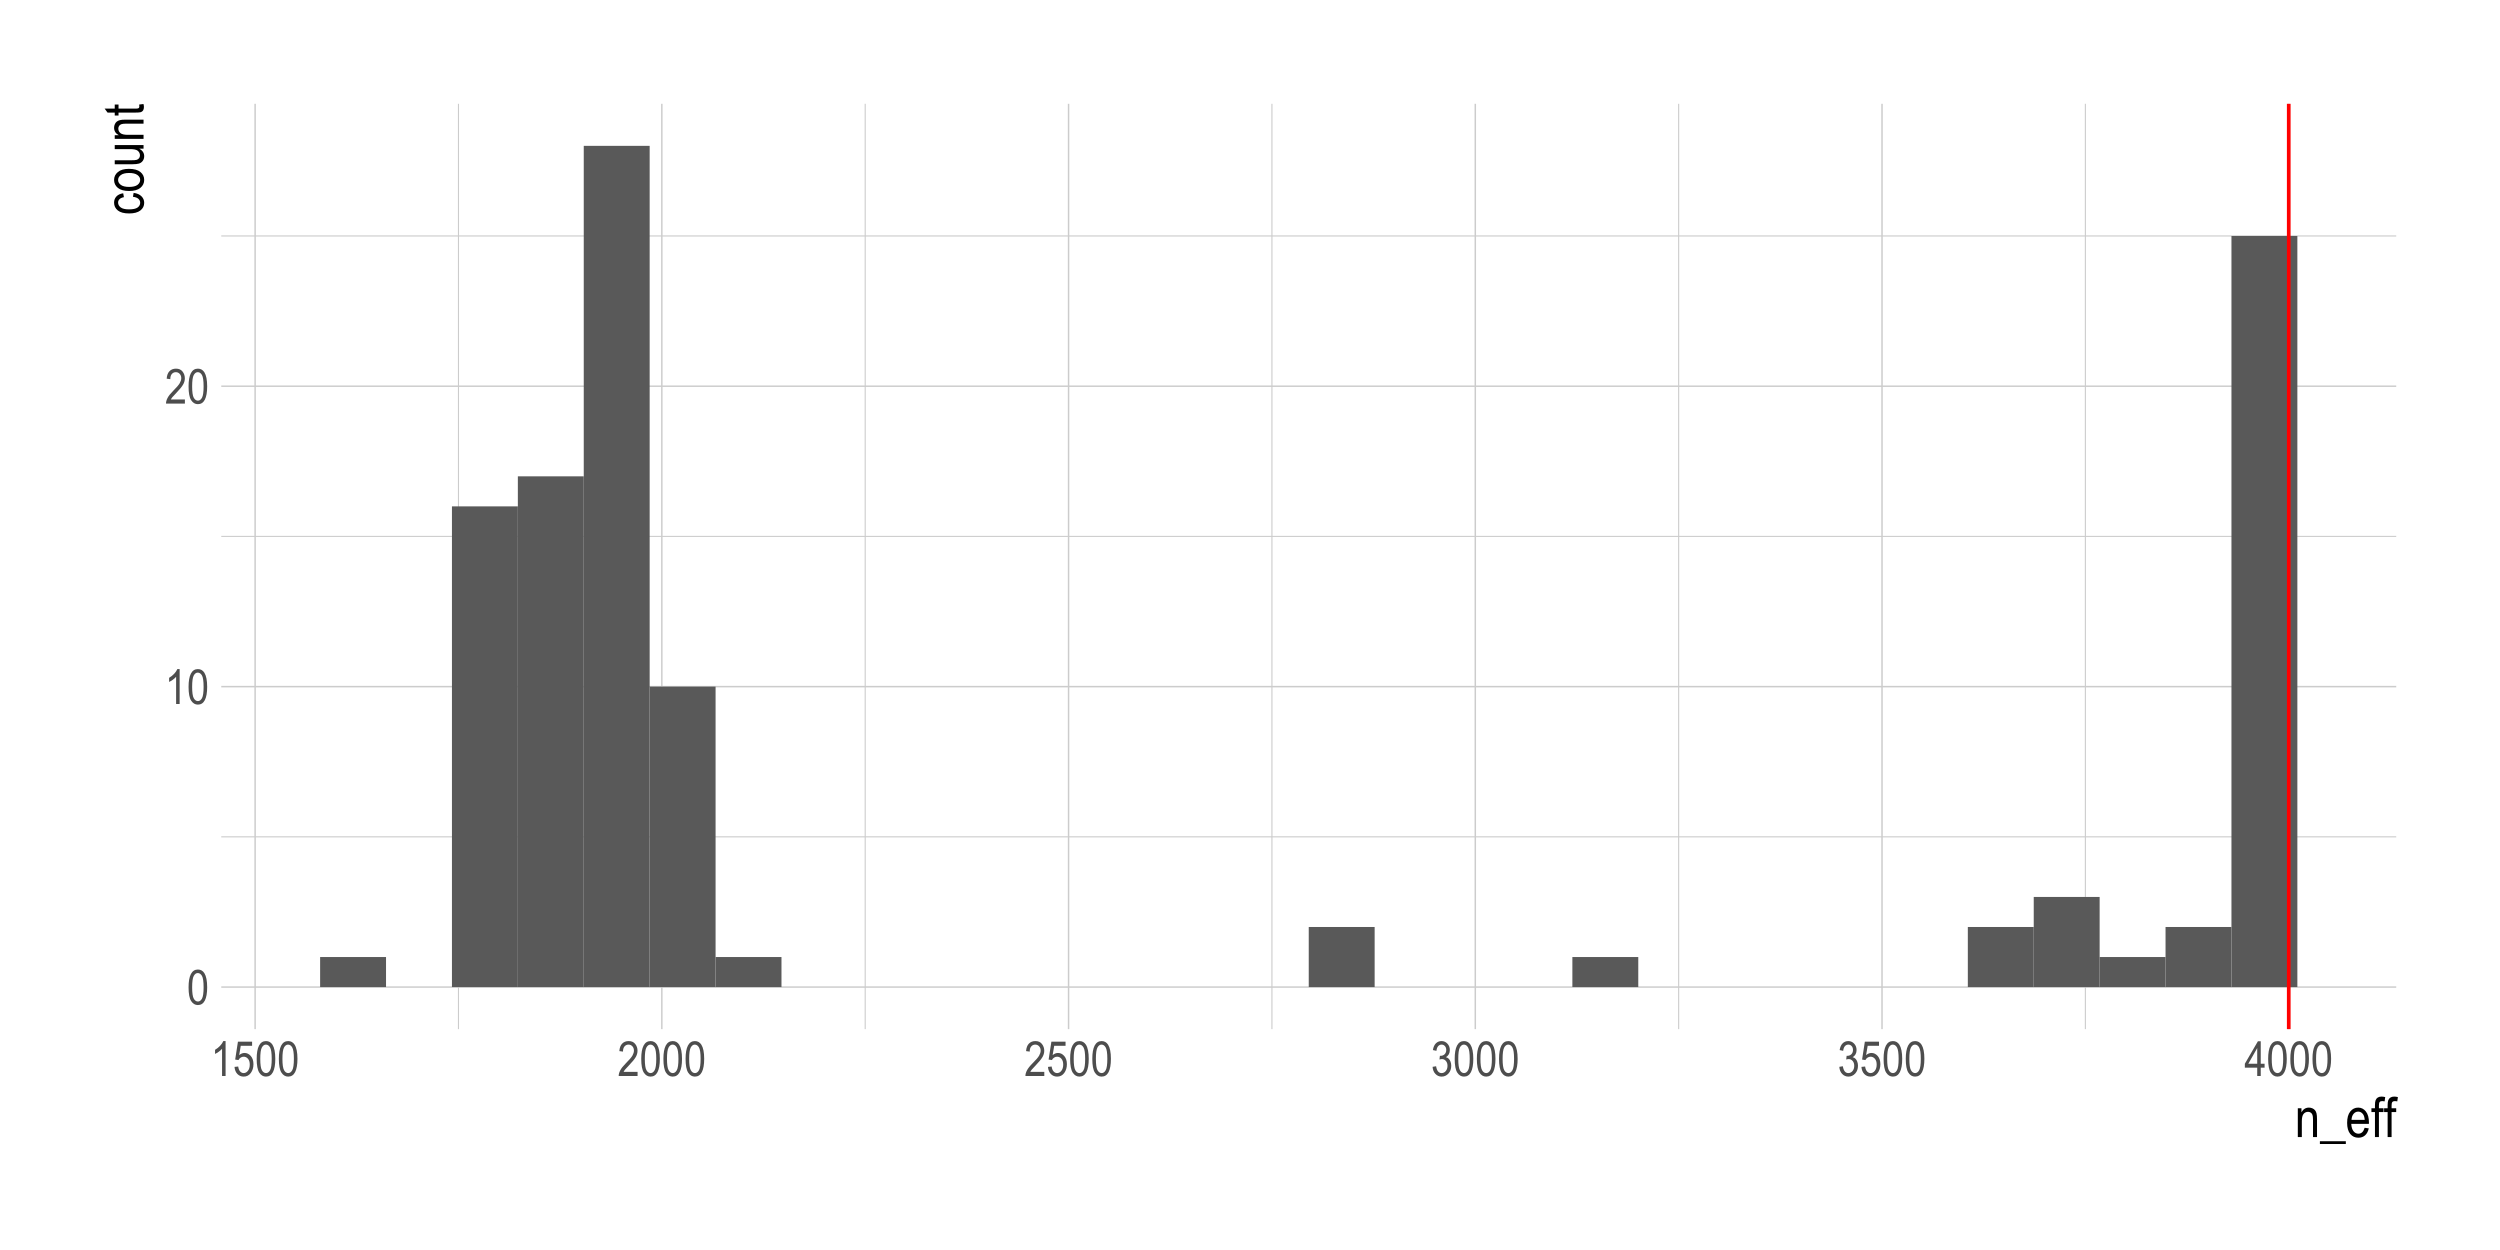
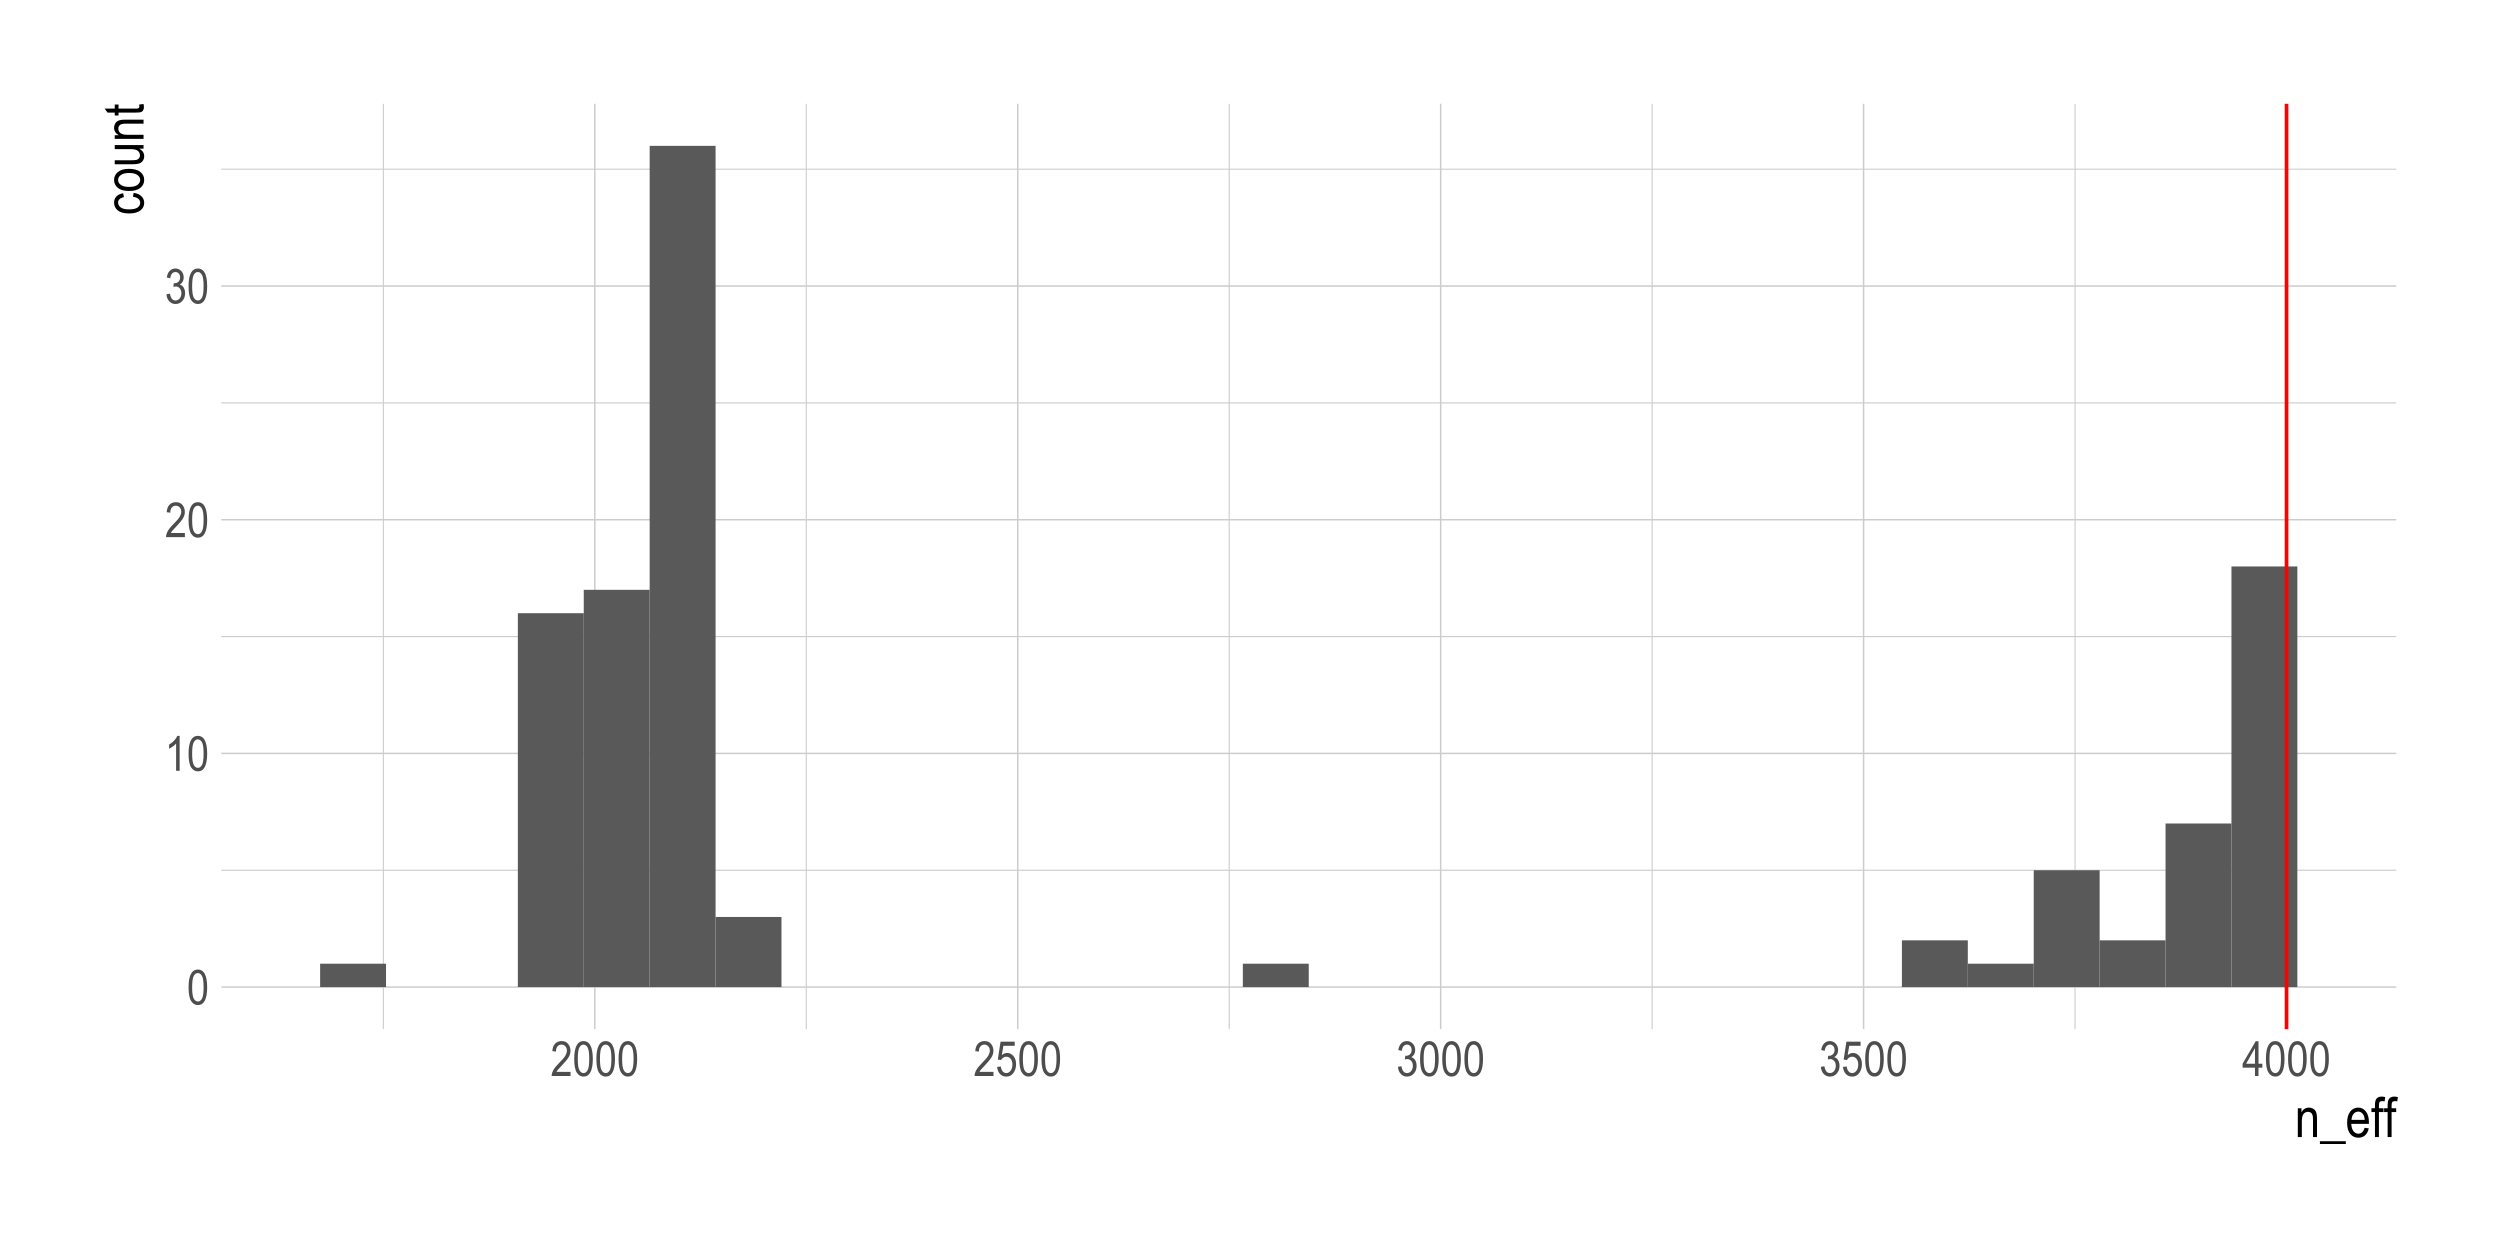
<svg xmlns="http://www.w3.org/2000/svg" xmlns:xlink="http://www.w3.org/1999/xlink" width="720pt" height="360pt" viewBox="0 0 720 360" version="1.1">
  <defs>
    <g>
      <symbol overflow="visible" id="glyph0-0">
        <path style="stroke:none;" d="M 0.297 0 L 0.297 -8.75 L 2.953 -8.75 L 2.953 0 Z M 0.625 -0.359 L 2.641 -0.359 L 2.641 -8.453 L 0.625 -8.453 Z M 0.625 -0.359 " />
      </symbol>
      <symbol overflow="visible" id="glyph0-1">
        <path style="stroke:none;" d="M 0.453 -4.938 C 0.453 -6.625 0.676 -7.898 1.125 -8.766 C 1.582 -9.629 2.254 -10.062 3.141 -10.062 C 3.93 -10.062 4.551 -9.711 5 -9.016 C 5.539 -8.16 5.812 -6.801 5.812 -4.938 C 5.812 -3.27 5.586 -2 5.141 -1.125 C 4.691 -0.258 4.02 0.172 3.125 0.172 C 2.344 0.172 1.703 -0.207 1.203 -0.969 C 0.703 -1.738 0.453 -3.062 0.453 -4.938 Z M 1.484 -4.938 C 1.484 -3.312 1.641 -2.223 1.953 -1.672 C 2.266 -1.117 2.664 -0.844 3.156 -0.844 C 3.613 -0.844 4 -1.117 4.312 -1.672 C 4.625 -2.234 4.781 -3.32 4.781 -4.938 C 4.781 -6.57 4.625 -7.664 4.312 -8.219 C 4 -8.77 3.594 -9.047 3.094 -9.047 C 2.633 -9.047 2.25 -8.766 1.938 -8.203 C 1.633 -7.641 1.484 -6.551 1.484 -4.938 Z M 1.484 -4.938 " />
      </symbol>
      <symbol overflow="visible" id="glyph0-2">
        <path style="stroke:none;" d="M 4.266 0 L 3.25 0 L 3.25 -7.844 C 3.02 -7.57 2.707 -7.289 2.312 -7 C 1.914 -6.719 1.555 -6.504 1.234 -6.359 L 1.234 -7.547 C 1.785 -7.867 2.273 -8.258 2.703 -8.719 C 3.129 -9.176 3.43 -9.625 3.609 -10.062 L 4.266 -10.062 Z M 4.266 0 " />
      </symbol>
      <symbol overflow="visible" id="glyph0-3">
        <path style="stroke:none;" d="M 5.781 -1.188 L 5.781 0 L 0.344 0 C 0.332 -0.477 0.477 -1.016 0.781 -1.609 C 1.082 -2.203 1.633 -2.898 2.438 -3.703 C 3.383 -4.641 4.004 -5.363 4.297 -5.875 C 4.586 -6.395 4.734 -6.875 4.734 -7.312 C 4.734 -7.82 4.582 -8.238 4.281 -8.562 C 3.977 -8.883 3.609 -9.047 3.172 -9.047 C 2.703 -9.047 2.316 -8.867 2.016 -8.516 C 1.723 -8.172 1.578 -7.676 1.578 -7.031 L 0.531 -7.172 C 0.602 -8.129 0.875 -8.848 1.344 -9.328 C 1.82 -9.816 2.445 -10.062 3.219 -10.062 C 4.051 -10.062 4.68 -9.781 5.109 -9.219 C 5.547 -8.656 5.766 -8.008 5.766 -7.281 C 5.766 -6.645 5.594 -6.035 5.25 -5.453 C 4.914 -4.867 4.281 -4.086 3.344 -3.109 C 2.738 -2.492 2.348 -2.07 2.172 -1.844 C 1.992 -1.625 1.852 -1.406 1.75 -1.188 Z M 5.781 -1.188 " />
      </symbol>
      <symbol overflow="visible" id="glyph0-4">
+         <path style="stroke:none;" d="M 0.469 -2.641 L 1.484 -2.812 C 1.691 -1.5 2.219 -0.844 3.062 -0.844 C 3.531 -0.844 3.93 -1.035 4.266 -1.422 C 4.598 -1.816 4.766 -2.32 4.766 -2.938 C 4.766 -3.52 4.609 -3.988 4.297 -4.344 C 3.992 -4.695 3.617 -4.875 3.172 -4.875 C 2.973 -4.875 2.734 -4.832 2.453 -4.75 L 2.578 -5.828 L 2.734 -5.812 C 3.223 -5.812 3.625 -5.961 3.938 -6.266 C 4.25 -6.578 4.406 -6.988 4.406 -7.5 C 4.406 -7.969 4.273 -8.344 4.016 -8.625 C 3.754 -8.906 3.438 -9.047 3.062 -9.047 C 2.676 -9.047 2.348 -8.895 2.078 -8.594 C 1.816 -8.301 1.648 -7.852 1.578 -7.25 L 0.562 -7.469 C 0.695 -8.32 0.984 -8.969 1.422 -9.406 C 1.867 -9.844 2.41 -10.062 3.047 -10.062 C 3.711 -10.062 4.273 -9.816 4.734 -9.328 C 5.203 -8.836 5.438 -8.219 5.438 -7.469 C 5.438 -7.008 5.336 -6.602 5.141 -6.25 C 4.941 -5.906 4.664 -5.629 4.312 -5.422 C 4.645 -5.336 4.914 -5.188 5.125 -4.969 C 5.344 -4.758 5.516 -4.477 5.641 -4.125 C 5.773 -3.781 5.844 -3.391 5.844 -2.953 C 5.844 -2.035 5.57 -1.285 5.031 -0.703 C 4.488 -0.117 3.836 0.172 3.078 0.172 C 2.379 0.172 1.785 -0.082 1.297 -0.594 C 0.805 -1.102 0.531 -1.785 0.469 -2.641 Z M 0.469 -2.641 " />
+       </symbol>
+       <symbol overflow="visible" id="glyph0-5">
        <path style="stroke:none;" d="M 0.453 -2.625 L 1.516 -2.734 C 1.598 -2.098 1.785 -1.625 2.078 -1.312 C 2.367 -1 2.703 -0.844 3.078 -0.844 C 3.555 -0.844 3.969 -1.062 4.312 -1.5 C 4.664 -1.938 4.844 -2.535 4.844 -3.297 C 4.844 -4.016 4.672 -4.57 4.328 -4.969 C 3.992 -5.363 3.578 -5.562 3.078 -5.562 C 2.773 -5.562 2.488 -5.473 2.219 -5.297 C 1.945 -5.129 1.738 -4.895 1.594 -4.594 L 0.641 -4.734 L 1.438 -9.891 L 5.516 -9.891 L 5.516 -8.703 L 2.25 -8.703 L 1.797 -6.016 C 2.285 -6.43 2.801 -6.641 3.344 -6.641 C 4.031 -6.641 4.629 -6.348 5.141 -5.766 C 5.648 -5.18 5.906 -4.391 5.906 -3.391 C 5.906 -2.41 5.648 -1.57 5.141 -0.875 C 4.629 -0.176 3.945 0.172 3.094 0.172 C 2.383 0.172 1.785 -0.07 1.297 -0.562 C 0.805 -1.062 0.523 -1.75 0.453 -2.625 Z M 0.453 -2.625 " />
-       </symbol>
-       <symbol overflow="visible" id="glyph0-5">
-         <path style="stroke:none;" d="M 0.469 -2.641 L 1.484 -2.812 C 1.691 -1.5 2.219 -0.844 3.062 -0.844 C 3.531 -0.844 3.93 -1.035 4.266 -1.422 C 4.598 -1.816 4.766 -2.32 4.766 -2.938 C 4.766 -3.52 4.609 -3.988 4.297 -4.344 C 3.992 -4.695 3.617 -4.875 3.172 -4.875 C 2.973 -4.875 2.734 -4.832 2.453 -4.75 L 2.578 -5.828 L 2.734 -5.812 C 3.223 -5.812 3.625 -5.961 3.938 -6.266 C 4.25 -6.578 4.406 -6.988 4.406 -7.5 C 4.406 -7.969 4.273 -8.344 4.016 -8.625 C 3.754 -8.906 3.438 -9.047 3.062 -9.047 C 2.676 -9.047 2.348 -8.895 2.078 -8.594 C 1.816 -8.301 1.648 -7.852 1.578 -7.25 L 0.562 -7.469 C 0.695 -8.32 0.984 -8.969 1.422 -9.406 C 1.867 -9.844 2.41 -10.062 3.047 -10.062 C 3.711 -10.062 4.273 -9.816 4.734 -9.328 C 5.203 -8.836 5.438 -8.219 5.438 -7.469 C 5.438 -7.008 5.336 -6.602 5.141 -6.25 C 4.941 -5.906 4.664 -5.629 4.312 -5.422 C 4.645 -5.336 4.914 -5.188 5.125 -4.969 C 5.344 -4.758 5.516 -4.477 5.641 -4.125 C 5.773 -3.781 5.844 -3.391 5.844 -2.953 C 5.844 -2.035 5.57 -1.285 5.031 -0.703 C 4.488 -0.117 3.836 0.172 3.078 0.172 C 2.379 0.172 1.785 -0.082 1.297 -0.594 C 0.805 -1.102 0.531 -1.785 0.469 -2.641 Z M 0.469 -2.641 " />
      </symbol>
      <symbol overflow="visible" id="glyph0-6">
        <path style="stroke:none;" d="M 3.688 0 L 3.688 -2.406 L 0.125 -2.406 L 0.125 -3.531 L 3.891 -10.016 L 4.703 -10.016 L 4.703 -3.531 L 5.812 -3.531 L 5.812 -2.406 L 4.703 -2.406 L 4.703 0 Z M 3.688 -3.531 L 3.688 -8.047 L 1.125 -3.531 Z M 3.688 -3.531 " />
      </symbol>
      <symbol overflow="visible" id="glyph1-0">
        <path style="stroke:none;" d="M 0.344 0 L 0.344 -10 L 3.391 -10 L 3.391 0 Z M 0.719 -0.422 L 3.031 -0.422 L 3.031 -9.672 L 0.719 -9.672 Z M 0.719 -0.422 " />
      </symbol>
      <symbol overflow="visible" id="glyph1-1">
        <path style="stroke:none;" d="M 0.844 0 L 0.844 -8.297 L 1.891 -8.297 L 1.891 -7.125 C 2.141 -7.582 2.441 -7.922 2.797 -8.141 C 3.16 -8.367 3.578 -8.484 4.047 -8.484 C 4.41 -8.484 4.75 -8.41 5.062 -8.266 C 5.375 -8.129 5.625 -7.941 5.812 -7.703 C 6 -7.473 6.141 -7.172 6.234 -6.797 C 6.328 -6.43 6.375 -5.867 6.375 -5.109 L 6.375 0 L 5.219 0 L 5.219 -5.047 C 5.219 -5.66 5.164 -6.109 5.062 -6.391 C 4.957 -6.672 4.797 -6.883 4.578 -7.031 C 4.359 -7.188 4.102 -7.266 3.812 -7.266 C 3.258 -7.266 2.816 -7.055 2.484 -6.641 C 2.16 -6.234 2 -5.531 2 -4.531 L 2 0 Z M 0.844 0 " />
      </symbol>
      <symbol overflow="visible" id="glyph1-2">
        <path style="stroke:none;" d="M -0.094 1.203 L 7.375 1.203 L 7.375 2 L -0.094 2 Z M -0.094 1.203 " />
      </symbol>
      <symbol overflow="visible" id="glyph1-3">
        <path style="stroke:none;" d="M 5.5 -2.672 L 6.688 -2.5 C 6.488 -1.613 6.129 -0.941 5.609 -0.484 C 5.098 -0.035 4.457 0.188 3.688 0.188 C 2.727 0.188 1.945 -0.176 1.344 -0.906 C 0.75 -1.645 0.453 -2.703 0.453 -4.078 C 0.453 -5.516 0.754 -6.609 1.359 -7.359 C 1.961 -8.109 2.723 -8.484 3.641 -8.484 C 4.523 -8.484 5.258 -8.113 5.844 -7.375 C 6.438 -6.633 6.734 -5.566 6.734 -4.172 L 6.719 -3.797 L 1.641 -3.797 C 1.691 -2.859 1.91 -2.148 2.297 -1.672 C 2.68 -1.203 3.148 -0.969 3.703 -0.969 C 4.566 -0.969 5.164 -1.535 5.5 -2.672 Z M 1.719 -4.953 L 5.516 -4.953 C 5.461 -5.672 5.305 -6.207 5.047 -6.562 C 4.68 -7.07 4.211 -7.328 3.641 -7.328 C 3.117 -7.328 2.676 -7.113 2.312 -6.688 C 1.945 -6.258 1.75 -5.68 1.719 -4.953 Z M 1.719 -4.953 " />
      </symbol>
      <symbol overflow="visible" id="glyph1-4">
        <path style="stroke:none;" d="M 1.172 0 L 1.172 -7.203 L 0.156 -7.203 L 0.156 -8.297 L 1.172 -8.297 L 1.172 -9.188 C 1.172 -9.832 1.238 -10.316 1.375 -10.641 C 1.508 -10.973 1.719 -11.223 2 -11.391 C 2.281 -11.566 2.629 -11.656 3.047 -11.656 C 3.379 -11.656 3.738 -11.609 4.125 -11.516 L 3.953 -10.281 C 3.711 -10.332 3.488 -10.359 3.281 -10.359 C 2.938 -10.359 2.688 -10.27 2.531 -10.094 C 2.383 -9.914 2.312 -9.57 2.312 -9.062 L 2.312 -8.297 L 3.641 -8.297 L 3.641 -7.203 L 2.312 -7.203 L 2.312 0 Z M 1.172 0 " />
      </symbol>
      <symbol overflow="visible" id="glyph2-0">
        <path style="stroke:none;" d="M 0 -0.344 L -10 -0.344 L -10 -3.391 L 0 -3.391 Z M -0.422 -0.719 L -0.422 -3.031 L -9.672 -3.031 L -9.672 -0.719 Z M -0.422 -0.719 " />
      </symbol>
      <symbol overflow="visible" id="glyph2-1">
        <path style="stroke:none;" d="M -3.047 -5.312 L -2.859 -6.438 C -1.867 -6.312 -1.113 -5.984 -0.594 -5.453 C -0.07 -4.93 0.188 -4.305 0.188 -3.578 C 0.188 -2.68 -0.176 -1.945 -0.906 -1.375 C -1.645 -0.801 -2.727 -0.516 -4.156 -0.516 C -5.602 -0.516 -6.688 -0.801 -7.406 -1.375 C -8.125 -1.957 -8.484 -2.707 -8.484 -3.625 C -8.484 -4.32 -8.266 -4.91 -7.828 -5.391 C -7.391 -5.879 -6.734 -6.191 -5.859 -6.328 L -5.656 -5.203 C -6.219 -5.098 -6.633 -4.91 -6.906 -4.641 C -7.188 -4.367 -7.328 -4.039 -7.328 -3.656 C -7.328 -3.094 -7.078 -2.625 -6.578 -2.25 C -6.078 -1.875 -5.281 -1.688 -4.188 -1.688 C -3.051 -1.688 -2.227 -1.863 -1.719 -2.219 C -1.219 -2.582 -0.969 -3.039 -0.969 -3.594 C -0.969 -4.031 -1.133 -4.406 -1.469 -4.719 C -1.812 -5.031 -2.336 -5.227 -3.047 -5.312 Z M -3.047 -5.312 " />
      </symbol>
      <symbol overflow="visible" id="glyph2-2">
        <path style="stroke:none;" d="M -4.156 -0.422 C -5.582 -0.422 -6.66 -0.719 -7.391 -1.312 C -8.117 -1.914 -8.484 -2.68 -8.484 -3.609 C -8.484 -4.516 -8.117 -5.27 -7.391 -5.875 C -6.66 -6.488 -5.609 -6.797 -4.234 -6.797 C -2.742 -6.797 -1.633 -6.492 -0.906 -5.891 C -0.176 -5.297 0.188 -4.535 0.188 -3.609 C 0.188 -2.691 -0.176 -1.93 -0.906 -1.328 C -1.645 -0.723 -2.727 -0.422 -4.156 -0.422 Z M -4.156 -1.594 C -3.082 -1.594 -2.281 -1.785 -1.75 -2.172 C -1.227 -2.566 -0.969 -3.055 -0.969 -3.641 C -0.969 -4.18 -1.234 -4.645 -1.766 -5.031 C -2.297 -5.414 -3.094 -5.609 -4.156 -5.609 C -5.219 -5.609 -6.008 -5.41 -6.531 -5.016 C -7.062 -4.629 -7.328 -4.148 -7.328 -3.578 C -7.328 -3.023 -7.062 -2.555 -6.531 -2.172 C -6.008 -1.785 -5.219 -1.594 -4.156 -1.594 Z M -4.156 -1.594 " />
      </symbol>
      <symbol overflow="visible" id="glyph2-3">
        <path style="stroke:none;" d="M 0 -5.312 L -1.219 -5.312 C -0.75 -5.039 -0.395 -4.723 -0.156 -4.359 C 0.07 -4.004 0.188 -3.602 0.188 -3.156 C 0.188 -2.613 0.039 -2.148 -0.25 -1.766 C -0.539 -1.391 -0.906 -1.141 -1.344 -1.016 C -1.789 -0.891 -2.395 -0.828 -3.156 -0.828 L -8.297 -0.828 L -8.297 -1.969 L -3.703 -1.969 C -2.848 -1.969 -2.273 -2.008 -1.984 -2.094 C -1.691 -2.188 -1.457 -2.348 -1.281 -2.578 C -1.113 -2.805 -1.031 -3.07 -1.031 -3.375 C -1.031 -3.926 -1.254 -4.379 -1.703 -4.734 C -2.098 -5.035 -2.816 -5.188 -3.859 -5.188 L -8.297 -5.188 L -8.297 -6.344 L 0 -6.344 Z M 0 -5.312 " />
      </symbol>
      <symbol overflow="visible" id="glyph2-4">
        <path style="stroke:none;" d="M 0 -0.844 L -8.297 -0.844 L -8.297 -1.891 L -7.125 -1.891 C -7.582 -2.141 -7.922 -2.441 -8.141 -2.797 C -8.367 -3.16 -8.484 -3.578 -8.484 -4.047 C -8.484 -4.41 -8.41 -4.75 -8.266 -5.062 C -8.129 -5.375 -7.941 -5.625 -7.703 -5.812 C -7.473 -6 -7.172 -6.141 -6.797 -6.234 C -6.43 -6.328 -5.867 -6.375 -5.109 -6.375 L 0 -6.375 L 0 -5.219 L -5.047 -5.219 C -5.66 -5.219 -6.109 -5.164 -6.391 -5.062 C -6.672 -4.957 -6.883 -4.797 -7.031 -4.578 C -7.188 -4.359 -7.266 -4.102 -7.266 -3.812 C -7.266 -3.258 -7.055 -2.816 -6.641 -2.484 C -6.234 -2.16 -5.531 -2 -4.531 -2 L 0 -2 Z M 0 -0.844 " />
      </symbol>
      <symbol overflow="visible" id="glyph2-5">
        <path style="stroke:none;" d="M -1.266 -3.422 L -0.016 -3.578 C 0.066 -3.254 0.109 -2.969 0.109 -2.719 C 0.109 -2.312 0.031 -1.984 -0.125 -1.734 C -0.289 -1.492 -0.508 -1.328 -0.781 -1.234 C -1.062 -1.148 -1.613 -1.109 -2.438 -1.109 L -7.203 -1.109 L -7.203 -0.266 L -8.297 -0.266 L -8.297 -1.109 L -10.359 -1.109 L -11.203 -2.25 L -8.297 -2.25 L -8.297 -3.422 L -7.203 -3.422 L -7.203 -2.25 L -2.359 -2.25 C -1.91 -2.25 -1.617 -2.285 -1.484 -2.359 C -1.297 -2.453 -1.203 -2.633 -1.203 -2.906 C -1.203 -3.039 -1.223 -3.211 -1.266 -3.422 Z M -1.266 -3.422 " />
      </symbol>
    </g>
    <clipPath id="clip1">
-       <path d="M 63.723 240 L 691 240 L 691 242 L 63.723 242 Z M 63.723 240 " />
+       <path d="M 63.723 250 L 691 250 L 691 251 L 63.723 251 Z M 63.723 250 " />
    </clipPath>
    <clipPath id="clip2">
-       <path d="M 63.723 154 L 691 154 L 691 155 L 63.723 155 Z M 63.723 154 " />
+       <path d="M 63.723 183 L 691 183 L 691 184 L 63.723 184 Z M 63.723 183 " />
    </clipPath>
    <clipPath id="clip3">
-       <path d="M 63.723 67 L 691 67 L 691 69 L 63.723 69 Z M 63.723 67 " />
+       <path d="M 63.723 115 L 691 115 L 691 117 L 63.723 117 Z M 63.723 115 " />
    </clipPath>
    <clipPath id="clip4">
-       <path d="M 131 29.887 L 133 29.887 L 133 297 L 131 297 Z M 131 29.887 " />
+       <path d="M 63.723 48 L 691 48 L 691 49 L 63.723 49 Z M 63.723 48 " />
    </clipPath>
    <clipPath id="clip5">
-       <path d="M 249 29.887 L 250 29.887 L 250 297 L 249 297 Z M 249 29.887 " />
+       <path d="M 110 29.887 L 111 29.887 L 111 297 L 110 297 Z M 110 29.887 " />
    </clipPath>
    <clipPath id="clip6">
-       <path d="M 366 29.887 L 367 29.887 L 367 297 L 366 297 Z M 366 29.887 " />
+       <path d="M 232 29.887 L 233 29.887 L 233 297 L 232 297 Z M 232 29.887 " />
    </clipPath>
    <clipPath id="clip7">
-       <path d="M 483 29.887 L 484 29.887 L 484 297 L 483 297 Z M 483 29.887 " />
+       <path d="M 353 29.887 L 355 29.887 L 355 297 L 353 297 Z M 353 29.887 " />
    </clipPath>
    <clipPath id="clip8">
-       <path d="M 600 29.887 L 601 29.887 L 601 297 L 600 297 Z M 600 29.887 " />
+       <path d="M 475 29.887 L 476 29.887 L 476 297 L 475 297 Z M 475 29.887 " />
    </clipPath>
    <clipPath id="clip9">
+       <path d="M 597 29.887 L 598 29.887 L 598 297 L 597 297 Z M 597 29.887 " />
+     </clipPath>
+     <clipPath id="clip10">
      <path d="M 63.723 284 L 691 284 L 691 285 L 63.723 285 Z M 63.723 284 " />
    </clipPath>
-     <clipPath id="clip10">
-       <path d="M 63.723 197 L 691 197 L 691 198 L 63.723 198 Z M 63.723 197 " />
-     </clipPath>
    <clipPath id="clip11">
-       <path d="M 63.723 111 L 691 111 L 691 112 L 63.723 112 Z M 63.723 111 " />
+       <path d="M 63.723 216 L 691 216 L 691 218 L 63.723 218 Z M 63.723 216 " />
    </clipPath>
    <clipPath id="clip12">
-       <path d="M 73 29.887 L 74 29.887 L 74 297 L 73 297 Z M 73 29.887 " />
+       <path d="M 63.723 149 L 691 149 L 691 150 L 63.723 150 Z M 63.723 149 " />
    </clipPath>
    <clipPath id="clip13">
-       <path d="M 190 29.887 L 191 29.887 L 191 297 L 190 297 Z M 190 29.887 " />
+       <path d="M 63.723 82 L 691 82 L 691 83 L 63.723 83 Z M 63.723 82 " />
    </clipPath>
    <clipPath id="clip14">
-       <path d="M 307 29.887 L 308 29.887 L 308 297 L 307 297 Z M 307 29.887 " />
+       <path d="M 171 29.887 L 172 29.887 L 172 297 L 171 297 Z M 171 29.887 " />
    </clipPath>
    <clipPath id="clip15">
-       <path d="M 424 29.887 L 426 29.887 L 426 297 L 424 297 Z M 424 29.887 " />
+       <path d="M 292 29.887 L 294 29.887 L 294 297 L 292 297 Z M 292 29.887 " />
    </clipPath>
    <clipPath id="clip16">
-       <path d="M 541 29.887 L 543 29.887 L 543 297 L 541 297 Z M 541 29.887 " />
+       <path d="M 414 29.887 L 416 29.887 L 416 297 L 414 297 Z M 414 29.887 " />
    </clipPath>
    <clipPath id="clip17">
-       <path d="M 658 29.887 L 660 29.887 L 660 297 L 658 297 Z M 658 29.887 " />
+       <path d="M 536 29.887 L 537 29.887 L 537 297 L 536 297 Z M 536 29.887 " />
    </clipPath>
    <clipPath id="clip18">
-       <path d="M 658 29.887 L 660 29.887 L 660 297 L 658 297 Z M 658 29.887 " />
+       <path d="M 658 29.887 L 659 29.887 L 659 297 L 658 297 Z M 658 29.887 " />
+     </clipPath>
+     <clipPath id="clip19">
+       <path d="M 657 29.887 L 660 29.887 L 660 297 L 657 297 Z M 657 29.887 " />
    </clipPath>
  </defs>
  <g id="surface46">
    <rect x="0" y="0" width="720" height="360" style="fill:rgb(100%,100%,100%);fill-opacity:1;stroke:none;" />
    <g clip-path="url(#clip1)" clip-rule="nonzero">
-       <path style="fill:none;stroke-width:0.32;stroke-linecap:butt;stroke-linejoin:round;stroke:rgb(80%,80%,80%);stroke-opacity:1;stroke-miterlimit:10;" d="M 63.723 241.012 L 690.113 241.012 " />
+       <path style="fill:none;stroke-width:0.32;stroke-linecap:butt;stroke-linejoin:round;stroke:rgb(80%,80%,80%);stroke-opacity:1;stroke-miterlimit:10;" d="M 63.723 250.625 L 690.113 250.625 " />
    </g>
    <g clip-path="url(#clip2)" clip-rule="nonzero">
-       <path style="fill:none;stroke-width:0.32;stroke-linecap:butt;stroke-linejoin:round;stroke:rgb(80%,80%,80%);stroke-opacity:1;stroke-miterlimit:10;" d="M 63.723 154.484 L 690.113 154.484 " />
+       <path style="fill:none;stroke-width:0.32;stroke-linecap:butt;stroke-linejoin:round;stroke:rgb(80%,80%,80%);stroke-opacity:1;stroke-miterlimit:10;" d="M 63.723 183.328 L 690.113 183.328 " />
    </g>
    <g clip-path="url(#clip3)" clip-rule="nonzero">
-       <path style="fill:none;stroke-width:0.32;stroke-linecap:butt;stroke-linejoin:round;stroke:rgb(80%,80%,80%);stroke-opacity:1;stroke-miterlimit:10;" d="M 63.723 67.961 L 690.113 67.961 " />
+       <path style="fill:none;stroke-width:0.32;stroke-linecap:butt;stroke-linejoin:round;stroke:rgb(80%,80%,80%);stroke-opacity:1;stroke-miterlimit:10;" d="M 63.723 116.031 L 690.113 116.031 " />
    </g>
    <g clip-path="url(#clip4)" clip-rule="nonzero">
-       <path style="fill:none;stroke-width:0.32;stroke-linecap:butt;stroke-linejoin:round;stroke:rgb(80%,80%,80%);stroke-opacity:1;stroke-miterlimit:10;" d="M 132.039 296.391 L 132.039 29.887 " />
+       <path style="fill:none;stroke-width:0.32;stroke-linecap:butt;stroke-linejoin:round;stroke:rgb(80%,80%,80%);stroke-opacity:1;stroke-miterlimit:10;" d="M 63.723 48.73 L 690.113 48.73 " />
    </g>
    <g clip-path="url(#clip5)" clip-rule="nonzero">
-       <path style="fill:none;stroke-width:0.32;stroke-linecap:butt;stroke-linejoin:round;stroke:rgb(80%,80%,80%);stroke-opacity:1;stroke-miterlimit:10;" d="M 249.176 296.391 L 249.176 29.887 " />
+       <path style="fill:none;stroke-width:0.32;stroke-linecap:butt;stroke-linejoin:round;stroke:rgb(80%,80%,80%);stroke-opacity:1;stroke-miterlimit:10;" d="M 110.406 296.391 L 110.406 29.887 " />
    </g>
    <g clip-path="url(#clip6)" clip-rule="nonzero">
-       <path style="fill:none;stroke-width:0.32;stroke-linecap:butt;stroke-linejoin:round;stroke:rgb(80%,80%,80%);stroke-opacity:1;stroke-miterlimit:10;" d="M 366.316 296.391 L 366.316 29.887 " />
+       <path style="fill:none;stroke-width:0.32;stroke-linecap:butt;stroke-linejoin:round;stroke:rgb(80%,80%,80%);stroke-opacity:1;stroke-miterlimit:10;" d="M 232.207 296.391 L 232.207 29.887 " />
    </g>
    <g clip-path="url(#clip7)" clip-rule="nonzero">
-       <path style="fill:none;stroke-width:0.32;stroke-linecap:butt;stroke-linejoin:round;stroke:rgb(80%,80%,80%);stroke-opacity:1;stroke-miterlimit:10;" d="M 483.453 296.391 L 483.453 29.887 " />
+       <path style="fill:none;stroke-width:0.32;stroke-linecap:butt;stroke-linejoin:round;stroke:rgb(80%,80%,80%);stroke-opacity:1;stroke-miterlimit:10;" d="M 354.012 296.391 L 354.012 29.887 " />
    </g>
    <g clip-path="url(#clip8)" clip-rule="nonzero">
-       <path style="fill:none;stroke-width:0.32;stroke-linecap:butt;stroke-linejoin:round;stroke:rgb(80%,80%,80%);stroke-opacity:1;stroke-miterlimit:10;" d="M 600.59 296.391 L 600.59 29.887 " />
+       <path style="fill:none;stroke-width:0.32;stroke-linecap:butt;stroke-linejoin:round;stroke:rgb(80%,80%,80%);stroke-opacity:1;stroke-miterlimit:10;" d="M 475.812 296.391 L 475.812 29.887 " />
    </g>
    <g clip-path="url(#clip9)" clip-rule="nonzero">
+       <path style="fill:none;stroke-width:0.32;stroke-linecap:butt;stroke-linejoin:round;stroke:rgb(80%,80%,80%);stroke-opacity:1;stroke-miterlimit:10;" d="M 597.617 296.391 L 597.617 29.887 " />
+     </g>
+     <g clip-path="url(#clip10)" clip-rule="nonzero">
      <path style="fill:none;stroke-width:0.427;stroke-linecap:butt;stroke-linejoin:round;stroke:rgb(80%,80%,80%);stroke-opacity:1;stroke-miterlimit:10;" d="M 63.723 284.277 L 690.113 284.277 " />
    </g>
-     <g clip-path="url(#clip10)" clip-rule="nonzero">
-       <path style="fill:none;stroke-width:0.427;stroke-linecap:butt;stroke-linejoin:round;stroke:rgb(80%,80%,80%);stroke-opacity:1;stroke-miterlimit:10;" d="M 63.723 197.75 L 690.113 197.75 " />
-     </g>
    <g clip-path="url(#clip11)" clip-rule="nonzero">
-       <path style="fill:none;stroke-width:0.427;stroke-linecap:butt;stroke-linejoin:round;stroke:rgb(80%,80%,80%);stroke-opacity:1;stroke-miterlimit:10;" d="M 63.723 111.223 L 690.113 111.223 " />
+       <path style="fill:none;stroke-width:0.427;stroke-linecap:butt;stroke-linejoin:round;stroke:rgb(80%,80%,80%);stroke-opacity:1;stroke-miterlimit:10;" d="M 63.723 216.977 L 690.113 216.977 " />
    </g>
    <g clip-path="url(#clip12)" clip-rule="nonzero">
-       <path style="fill:none;stroke-width:0.427;stroke-linecap:butt;stroke-linejoin:round;stroke:rgb(80%,80%,80%);stroke-opacity:1;stroke-miterlimit:10;" d="M 73.473 296.391 L 73.473 29.887 " />
+       <path style="fill:none;stroke-width:0.427;stroke-linecap:butt;stroke-linejoin:round;stroke:rgb(80%,80%,80%);stroke-opacity:1;stroke-miterlimit:10;" d="M 63.723 149.68 L 690.113 149.68 " />
    </g>
    <g clip-path="url(#clip13)" clip-rule="nonzero">
-       <path style="fill:none;stroke-width:0.427;stroke-linecap:butt;stroke-linejoin:round;stroke:rgb(80%,80%,80%);stroke-opacity:1;stroke-miterlimit:10;" d="M 190.609 296.391 L 190.609 29.887 " />
+       <path style="fill:none;stroke-width:0.427;stroke-linecap:butt;stroke-linejoin:round;stroke:rgb(80%,80%,80%);stroke-opacity:1;stroke-miterlimit:10;" d="M 63.723 82.379 L 690.113 82.379 " />
    </g>
    <g clip-path="url(#clip14)" clip-rule="nonzero">
-       <path style="fill:none;stroke-width:0.427;stroke-linecap:butt;stroke-linejoin:round;stroke:rgb(80%,80%,80%);stroke-opacity:1;stroke-miterlimit:10;" d="M 307.746 296.391 L 307.746 29.887 " />
+       <path style="fill:none;stroke-width:0.427;stroke-linecap:butt;stroke-linejoin:round;stroke:rgb(80%,80%,80%);stroke-opacity:1;stroke-miterlimit:10;" d="M 171.305 296.391 L 171.305 29.887 " />
    </g>
    <g clip-path="url(#clip15)" clip-rule="nonzero">
-       <path style="fill:none;stroke-width:0.427;stroke-linecap:butt;stroke-linejoin:round;stroke:rgb(80%,80%,80%);stroke-opacity:1;stroke-miterlimit:10;" d="M 424.883 296.391 L 424.883 29.887 " />
+       <path style="fill:none;stroke-width:0.427;stroke-linecap:butt;stroke-linejoin:round;stroke:rgb(80%,80%,80%);stroke-opacity:1;stroke-miterlimit:10;" d="M 293.109 296.391 L 293.109 29.887 " />
    </g>
    <g clip-path="url(#clip16)" clip-rule="nonzero">
-       <path style="fill:none;stroke-width:0.427;stroke-linecap:butt;stroke-linejoin:round;stroke:rgb(80%,80%,80%);stroke-opacity:1;stroke-miterlimit:10;" d="M 542.023 296.391 L 542.023 29.887 " />
+       <path style="fill:none;stroke-width:0.427;stroke-linecap:butt;stroke-linejoin:round;stroke:rgb(80%,80%,80%);stroke-opacity:1;stroke-miterlimit:10;" d="M 414.91 296.391 L 414.91 29.887 " />
    </g>
    <g clip-path="url(#clip17)" clip-rule="nonzero">
-       <path style="fill:none;stroke-width:0.427;stroke-linecap:butt;stroke-linejoin:round;stroke:rgb(80%,80%,80%);stroke-opacity:1;stroke-miterlimit:10;" d="M 659.16 296.391 L 659.16 29.887 " />
-     </g>
-     <path style=" stroke:none;fill-rule:nonzero;fill:rgb(34.902%,34.902%,34.902%);fill-opacity:1;" d="M 92.195 284.277 L 111.176 284.277 L 111.176 275.625 L 92.195 275.625 Z M 92.195 284.277 " />
-     <path style=" stroke:none;fill-rule:nonzero;fill:rgb(34.902%,34.902%,34.902%);fill-opacity:1;" d="M 130.16 284.277 L 149.141 284.277 L 149.141 145.836 L 130.16 145.836 Z M 130.16 284.277 " />
-     <path style=" stroke:none;fill-rule:nonzero;fill:rgb(34.902%,34.902%,34.902%);fill-opacity:1;" d="M 149.141 284.277 L 168.121 284.277 L 168.121 137.184 L 149.141 137.184 Z M 149.141 284.277 " />
-     <path style=" stroke:none;fill-rule:nonzero;fill:rgb(34.902%,34.902%,34.902%);fill-opacity:1;" d="M 168.121 284.277 L 187.102 284.277 L 187.102 42.004 L 168.121 42.004 Z M 168.121 284.277 " />
-     <path style=" stroke:none;fill-rule:nonzero;fill:rgb(34.902%,34.902%,34.902%);fill-opacity:1;" d="M 187.105 284.277 L 206.086 284.277 L 206.086 197.75 L 187.105 197.75 Z M 187.105 284.277 " />
-     <path style=" stroke:none;fill-rule:nonzero;fill:rgb(34.902%,34.902%,34.902%);fill-opacity:1;" d="M 206.086 284.277 L 225.066 284.277 L 225.066 275.625 L 206.086 275.625 Z M 206.086 284.277 " />
-     <path style=" stroke:none;fill-rule:nonzero;fill:rgb(34.902%,34.902%,34.902%);fill-opacity:1;" d="M 376.918 284.277 L 395.898 284.277 L 395.898 266.973 L 376.918 266.973 Z M 376.918 284.277 " />
-     <path style=" stroke:none;fill-rule:nonzero;fill:rgb(34.902%,34.902%,34.902%);fill-opacity:1;" d="M 452.844 284.277 L 471.824 284.277 L 471.824 275.625 L 452.844 275.625 Z M 452.844 284.277 " />
-     <path style=" stroke:none;fill-rule:nonzero;fill:rgb(34.902%,34.902%,34.902%);fill-opacity:1;" d="M 566.734 284.277 L 585.715 284.277 L 585.715 266.973 L 566.734 266.973 Z M 566.734 284.277 " />
-     <path style=" stroke:none;fill-rule:nonzero;fill:rgb(34.902%,34.902%,34.902%);fill-opacity:1;" d="M 585.715 284.277 L 604.695 284.277 L 604.695 258.32 L 585.715 258.32 Z M 585.715 284.277 " />
-     <path style=" stroke:none;fill-rule:nonzero;fill:rgb(34.902%,34.902%,34.902%);fill-opacity:1;" d="M 604.695 284.277 L 623.676 284.277 L 623.676 275.625 L 604.695 275.625 Z M 604.695 284.277 " />
-     <path style=" stroke:none;fill-rule:nonzero;fill:rgb(34.902%,34.902%,34.902%);fill-opacity:1;" d="M 623.676 284.277 L 642.656 284.277 L 642.656 266.973 L 623.676 266.973 Z M 623.676 284.277 " />
-     <path style=" stroke:none;fill-rule:nonzero;fill:rgb(34.902%,34.902%,34.902%);fill-opacity:1;" d="M 642.66 284.277 L 661.641 284.277 L 661.641 67.961 L 642.66 67.961 Z M 642.66 284.277 " />
+       <path style="fill:none;stroke-width:0.427;stroke-linecap:butt;stroke-linejoin:round;stroke:rgb(80%,80%,80%);stroke-opacity:1;stroke-miterlimit:10;" d="M 536.715 296.391 L 536.715 29.887 " />
+     </g>
    <g clip-path="url(#clip18)" clip-rule="nonzero">
-       <path style="fill:none;stroke-width:1.067;stroke-linecap:butt;stroke-linejoin:round;stroke:rgb(100%,0%,0%);stroke-opacity:1;stroke-miterlimit:10;" d="M 659.16 296.391 L 659.16 29.887 " />
+       <path style="fill:none;stroke-width:0.427;stroke-linecap:butt;stroke-linejoin:round;stroke:rgb(80%,80%,80%);stroke-opacity:1;stroke-miterlimit:10;" d="M 658.516 296.391 L 658.516 29.887 " />
+     </g>
+     <path style=" stroke:none;fill-rule:nonzero;fill:rgb(34.902%,34.902%,34.902%);fill-opacity:1;" d="M 92.195 284.277 L 111.176 284.277 L 111.176 277.547 L 92.195 277.547 Z M 92.195 284.277 " />
+     <path style=" stroke:none;fill-rule:nonzero;fill:rgb(34.902%,34.902%,34.902%);fill-opacity:1;" d="M 149.141 284.277 L 168.121 284.277 L 168.121 176.602 L 149.141 176.602 Z M 149.141 284.277 " />
+     <path style=" stroke:none;fill-rule:nonzero;fill:rgb(34.902%,34.902%,34.902%);fill-opacity:1;" d="M 168.121 284.277 L 187.102 284.277 L 187.102 169.871 L 168.121 169.871 Z M 168.121 284.277 " />
+     <path style=" stroke:none;fill-rule:nonzero;fill:rgb(34.902%,34.902%,34.902%);fill-opacity:1;" d="M 187.105 284.277 L 206.086 284.277 L 206.086 42.004 L 187.105 42.004 Z M 187.105 284.277 " />
+     <path style=" stroke:none;fill-rule:nonzero;fill:rgb(34.902%,34.902%,34.902%);fill-opacity:1;" d="M 206.086 284.277 L 225.066 284.277 L 225.066 264.086 L 206.086 264.086 Z M 206.086 284.277 " />
+     <path style=" stroke:none;fill-rule:nonzero;fill:rgb(34.902%,34.902%,34.902%);fill-opacity:1;" d="M 357.938 284.277 L 376.918 284.277 L 376.918 277.547 L 357.938 277.547 Z M 357.938 284.277 " />
+     <path style=" stroke:none;fill-rule:nonzero;fill:rgb(34.902%,34.902%,34.902%);fill-opacity:1;" d="M 547.75 284.277 L 566.73 284.277 L 566.73 270.816 L 547.75 270.816 Z M 547.75 284.277 " />
+     <path style=" stroke:none;fill-rule:nonzero;fill:rgb(34.902%,34.902%,34.902%);fill-opacity:1;" d="M 566.734 284.277 L 585.715 284.277 L 585.715 277.547 L 566.734 277.547 Z M 566.734 284.277 " />
+     <path style=" stroke:none;fill-rule:nonzero;fill:rgb(34.902%,34.902%,34.902%);fill-opacity:1;" d="M 585.715 284.277 L 604.695 284.277 L 604.695 250.629 L 585.715 250.629 Z M 585.715 284.277 " />
+     <path style=" stroke:none;fill-rule:nonzero;fill:rgb(34.902%,34.902%,34.902%);fill-opacity:1;" d="M 604.695 284.277 L 623.676 284.277 L 623.676 270.816 L 604.695 270.816 Z M 604.695 284.277 " />
+     <path style=" stroke:none;fill-rule:nonzero;fill:rgb(34.902%,34.902%,34.902%);fill-opacity:1;" d="M 623.676 284.277 L 642.656 284.277 L 642.656 237.168 L 623.676 237.168 Z M 623.676 284.277 " />
+     <path style=" stroke:none;fill-rule:nonzero;fill:rgb(34.902%,34.902%,34.902%);fill-opacity:1;" d="M 642.66 284.277 L 661.641 284.277 L 661.641 163.141 L 642.66 163.141 Z M 642.66 284.277 " />
+     <g clip-path="url(#clip19)" clip-rule="nonzero">
+       <path style="fill:none;stroke-width:1.067;stroke-linecap:butt;stroke-linejoin:round;stroke:rgb(100%,0%,0%);stroke-opacity:1;stroke-miterlimit:10;" d="M 658.516 296.391 L 658.516 29.887 " />
    </g>
    <g style="fill:rgb(30.196%,30.196%,30.196%);fill-opacity:1;">
      <use xlink:href="#glyph0-1" x="53.855" y="289.285" />
    </g>
    <g style="fill:rgb(30.196%,30.196%,30.196%);fill-opacity:1;">
-       <use xlink:href="#glyph0-2" x="47.469" y="202.758" />
-       <use xlink:href="#glyph0-1" x="53.854" y="202.758" />
-     </g>
-     <g style="fill:rgb(30.196%,30.196%,30.196%);fill-opacity:1;">
-       <use xlink:href="#glyph0-3" x="47.469" y="116.23" />
-       <use xlink:href="#glyph0-1" x="53.854" y="116.23" />
-     </g>
-     <g style="fill:rgb(30.196%,30.196%,30.196%);fill-opacity:1;">
-       <use xlink:href="#glyph0-2" x="60.703" y="309.891" />
-       <use xlink:href="#glyph0-4" x="67.088" y="309.891" />
-       <use xlink:href="#glyph0-1" x="73.473" y="309.891" />
-       <use xlink:href="#glyph0-1" x="79.857" y="309.891" />
-     </g>
-     <g style="fill:rgb(30.196%,30.196%,30.196%);fill-opacity:1;">
-       <use xlink:href="#glyph0-3" x="177.84" y="309.891" />
-       <use xlink:href="#glyph0-1" x="184.225" y="309.891" />
-       <use xlink:href="#glyph0-1" x="190.609" y="309.891" />
-       <use xlink:href="#glyph0-1" x="196.994" y="309.891" />
-     </g>
-     <g style="fill:rgb(30.196%,30.196%,30.196%);fill-opacity:1;">
-       <use xlink:href="#glyph0-3" x="294.977" y="309.891" />
-       <use xlink:href="#glyph0-4" x="301.361" y="309.891" />
-       <use xlink:href="#glyph0-1" x="307.746" y="309.891" />
-       <use xlink:href="#glyph0-1" x="314.131" y="309.891" />
-     </g>
-     <g style="fill:rgb(30.196%,30.196%,30.196%);fill-opacity:1;">
-       <use xlink:href="#glyph0-5" x="412.113" y="309.891" />
-       <use xlink:href="#glyph0-1" x="418.498" y="309.891" />
-       <use xlink:href="#glyph0-1" x="424.883" y="309.891" />
-       <use xlink:href="#glyph0-1" x="431.268" y="309.891" />
-     </g>
-     <g style="fill:rgb(30.196%,30.196%,30.196%);fill-opacity:1;">
-       <use xlink:href="#glyph0-5" x="529.254" y="309.891" />
-       <use xlink:href="#glyph0-4" x="535.639" y="309.891" />
-       <use xlink:href="#glyph0-1" x="542.023" y="309.891" />
-       <use xlink:href="#glyph0-1" x="548.408" y="309.891" />
-     </g>
-     <g style="fill:rgb(30.196%,30.196%,30.196%);fill-opacity:1;">
-       <use xlink:href="#glyph0-6" x="646.391" y="309.891" />
-       <use xlink:href="#glyph0-1" x="652.775" y="309.891" />
-       <use xlink:href="#glyph0-1" x="659.16" y="309.891" />
-       <use xlink:href="#glyph0-1" x="665.545" y="309.891" />
+       <use xlink:href="#glyph0-2" x="47.469" y="221.984" />
+       <use xlink:href="#glyph0-1" x="53.854" y="221.984" />
+     </g>
+     <g style="fill:rgb(30.196%,30.196%,30.196%);fill-opacity:1;">
+       <use xlink:href="#glyph0-3" x="47.469" y="154.688" />
+       <use xlink:href="#glyph0-1" x="53.854" y="154.688" />
+     </g>
+     <g style="fill:rgb(30.196%,30.196%,30.196%);fill-opacity:1;">
+       <use xlink:href="#glyph0-4" x="47.469" y="87.387" />
+       <use xlink:href="#glyph0-1" x="53.854" y="87.387" />
+     </g>
+     <g style="fill:rgb(30.196%,30.196%,30.196%);fill-opacity:1;">
+       <use xlink:href="#glyph0-3" x="158.535" y="309.891" />
+       <use xlink:href="#glyph0-1" x="164.92" y="309.891" />
+       <use xlink:href="#glyph0-1" x="171.305" y="309.891" />
+       <use xlink:href="#glyph0-1" x="177.689" y="309.891" />
+     </g>
+     <g style="fill:rgb(30.196%,30.196%,30.196%);fill-opacity:1;">
+       <use xlink:href="#glyph0-3" x="280.34" y="309.891" />
+       <use xlink:href="#glyph0-5" x="286.725" y="309.891" />
+       <use xlink:href="#glyph0-1" x="293.109" y="309.891" />
+       <use xlink:href="#glyph0-1" x="299.494" y="309.891" />
+     </g>
+     <g style="fill:rgb(30.196%,30.196%,30.196%);fill-opacity:1;">
+       <use xlink:href="#glyph0-4" x="402.141" y="309.891" />
+       <use xlink:href="#glyph0-1" x="408.525" y="309.891" />
+       <use xlink:href="#glyph0-1" x="414.91" y="309.891" />
+       <use xlink:href="#glyph0-1" x="421.295" y="309.891" />
+     </g>
+     <g style="fill:rgb(30.196%,30.196%,30.196%);fill-opacity:1;">
+       <use xlink:href="#glyph0-4" x="523.945" y="309.891" />
+       <use xlink:href="#glyph0-5" x="530.33" y="309.891" />
+       <use xlink:href="#glyph0-1" x="536.715" y="309.891" />
+       <use xlink:href="#glyph0-1" x="543.1" y="309.891" />
+     </g>
+     <g style="fill:rgb(30.196%,30.196%,30.196%);fill-opacity:1;">
+       <use xlink:href="#glyph0-6" x="645.746" y="309.891" />
+       <use xlink:href="#glyph0-1" x="652.131" y="309.891" />
+       <use xlink:href="#glyph0-1" x="658.516" y="309.891" />
+       <use xlink:href="#glyph0-1" x="664.9" y="309.891" />
    </g>
    <g style="fill:rgb(0%,0%,0%);fill-opacity:1;">
      <use xlink:href="#glyph1-1" x="660.926" y="327.473" />
      <use xlink:href="#glyph1-2" x="668.223" y="327.473" />
      <use xlink:href="#glyph1-3" x="675.52" y="327.473" />
      <use xlink:href="#glyph1-4" x="682.816" y="327.473" />
      <use xlink:href="#glyph1-4" x="686.465" y="327.473" />
    </g>
    <g style="fill:rgb(0%,0%,0%);fill-opacity:1;">
      <use xlink:href="#glyph2-1" x="41.34" y="61.988" />
      <use xlink:href="#glyph2-2" x="41.34" y="55.426" />
      <use xlink:href="#glyph2-3" x="41.34" y="48.129" />
      <use xlink:href="#glyph2-4" x="41.34" y="40.832" />
      <use xlink:href="#glyph2-5" x="41.34" y="33.535" />
    </g>
  </g>
</svg>
